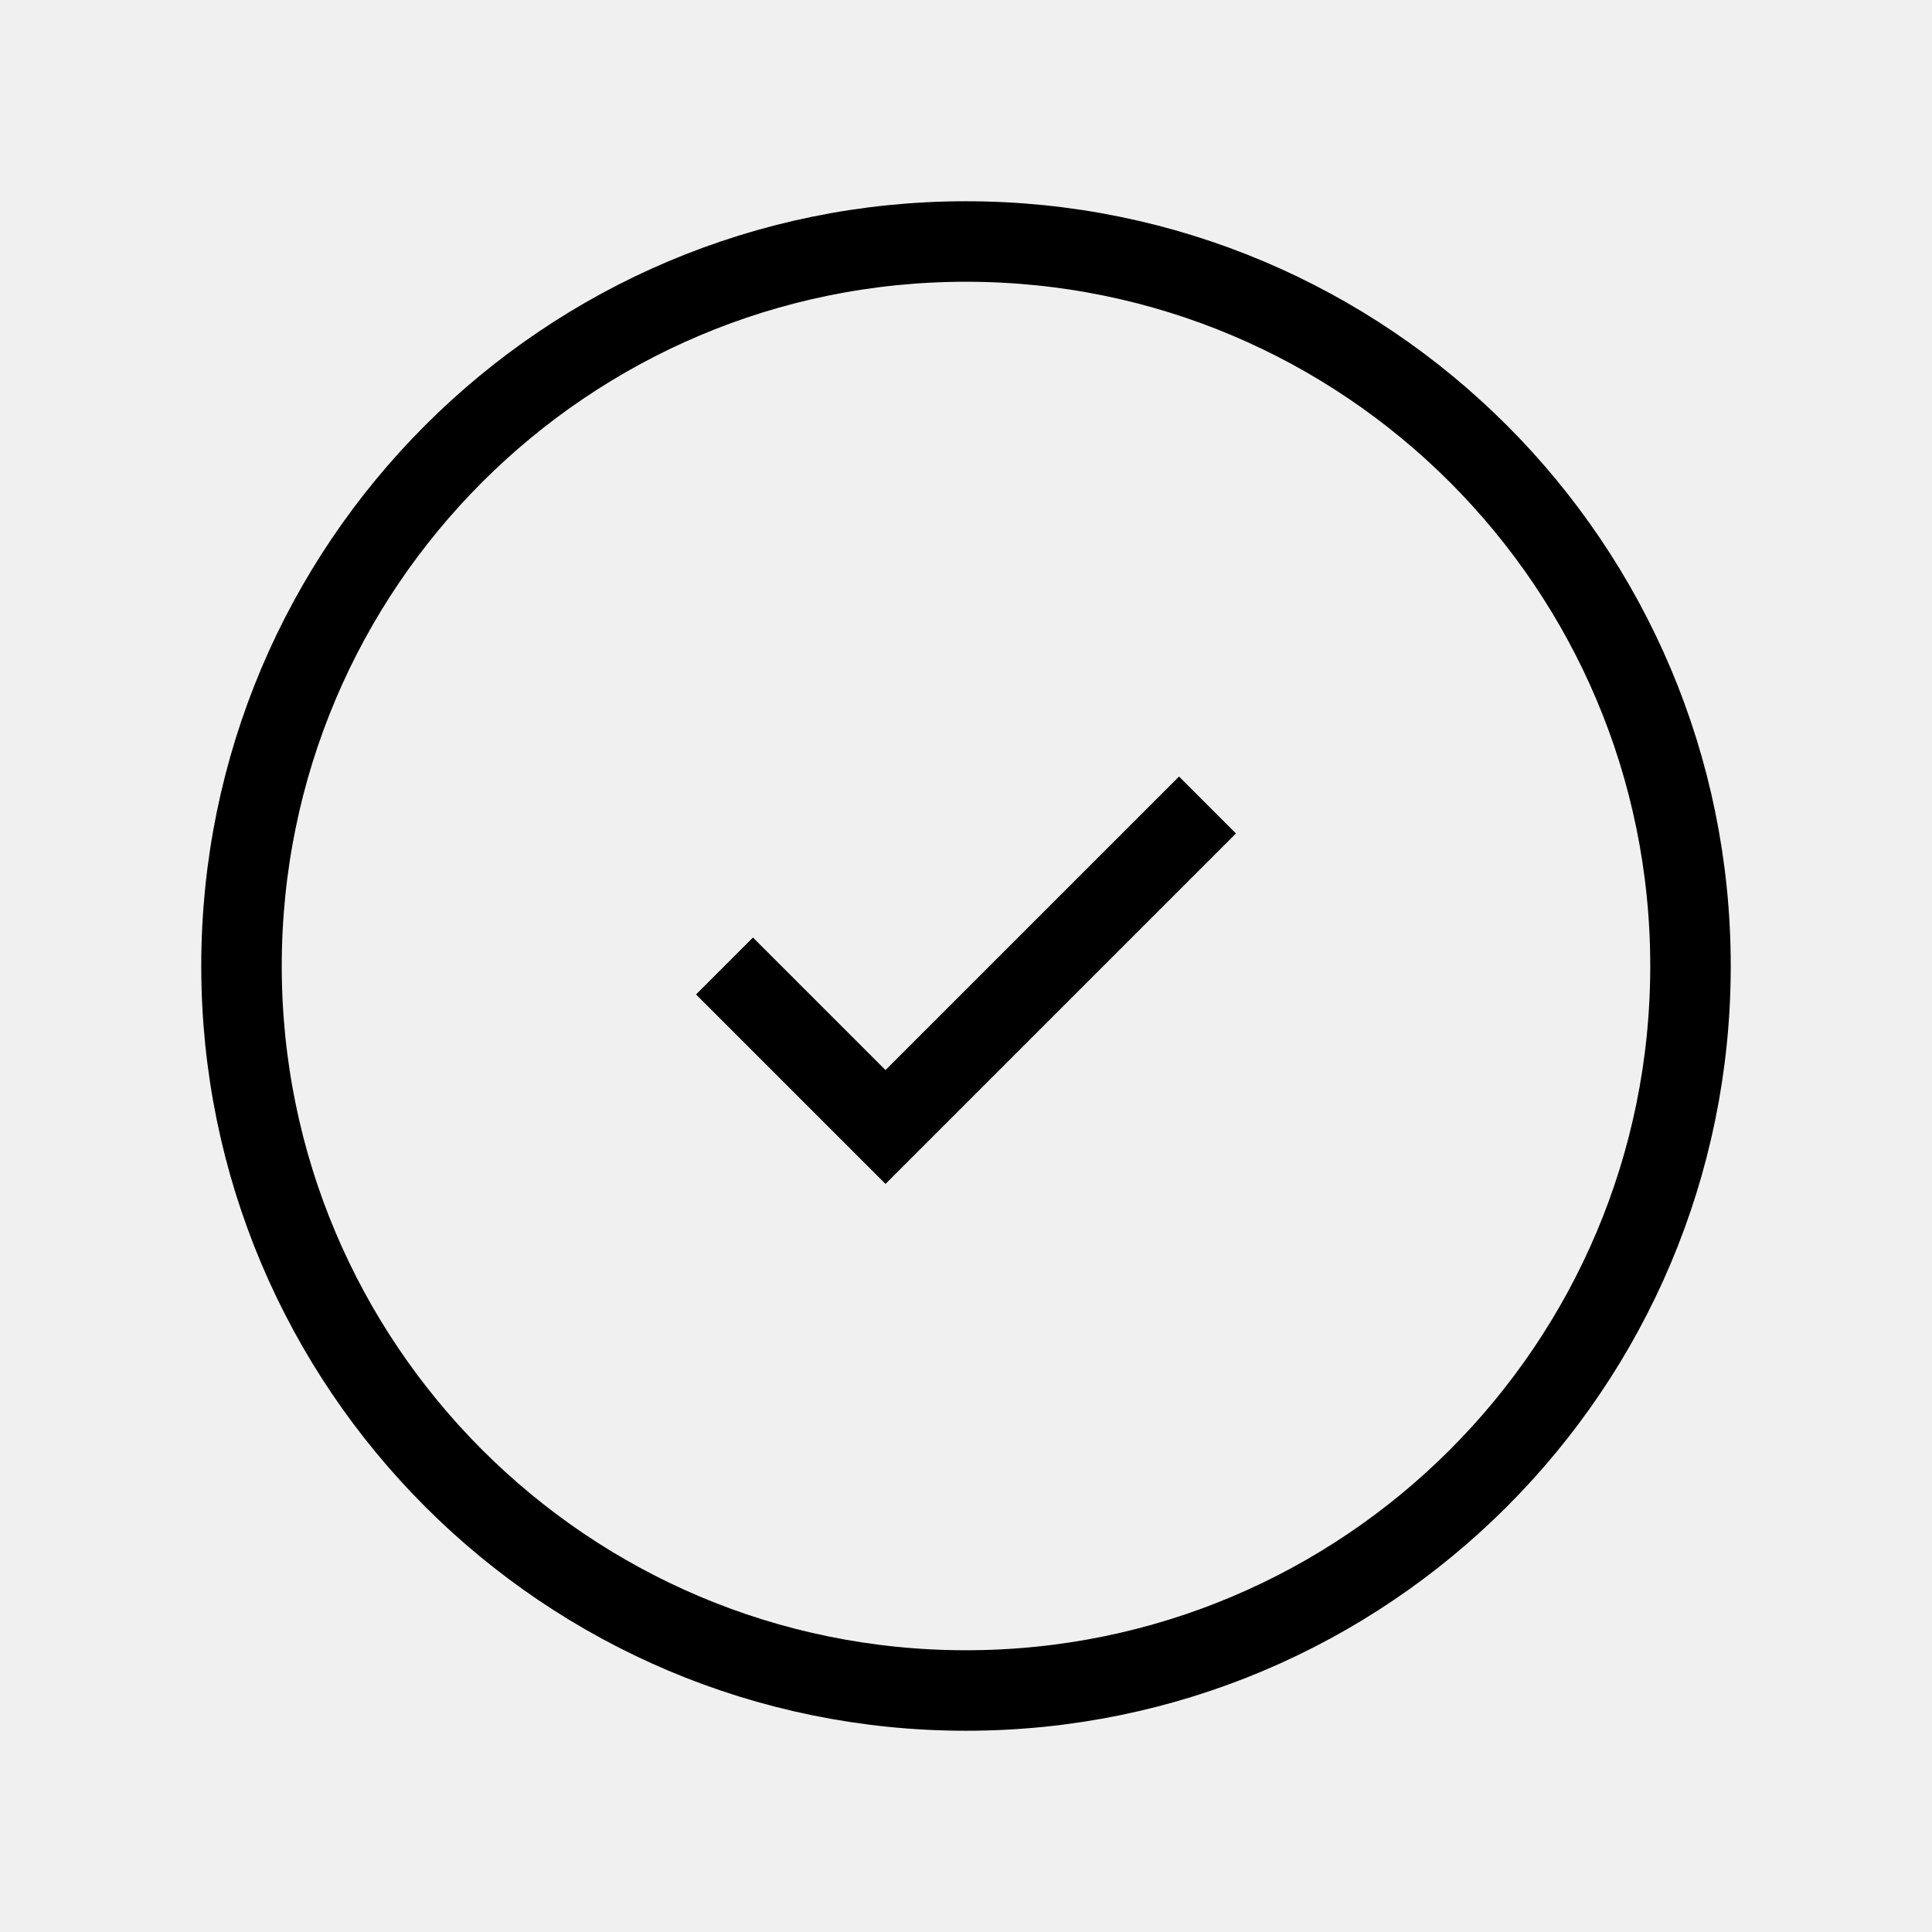
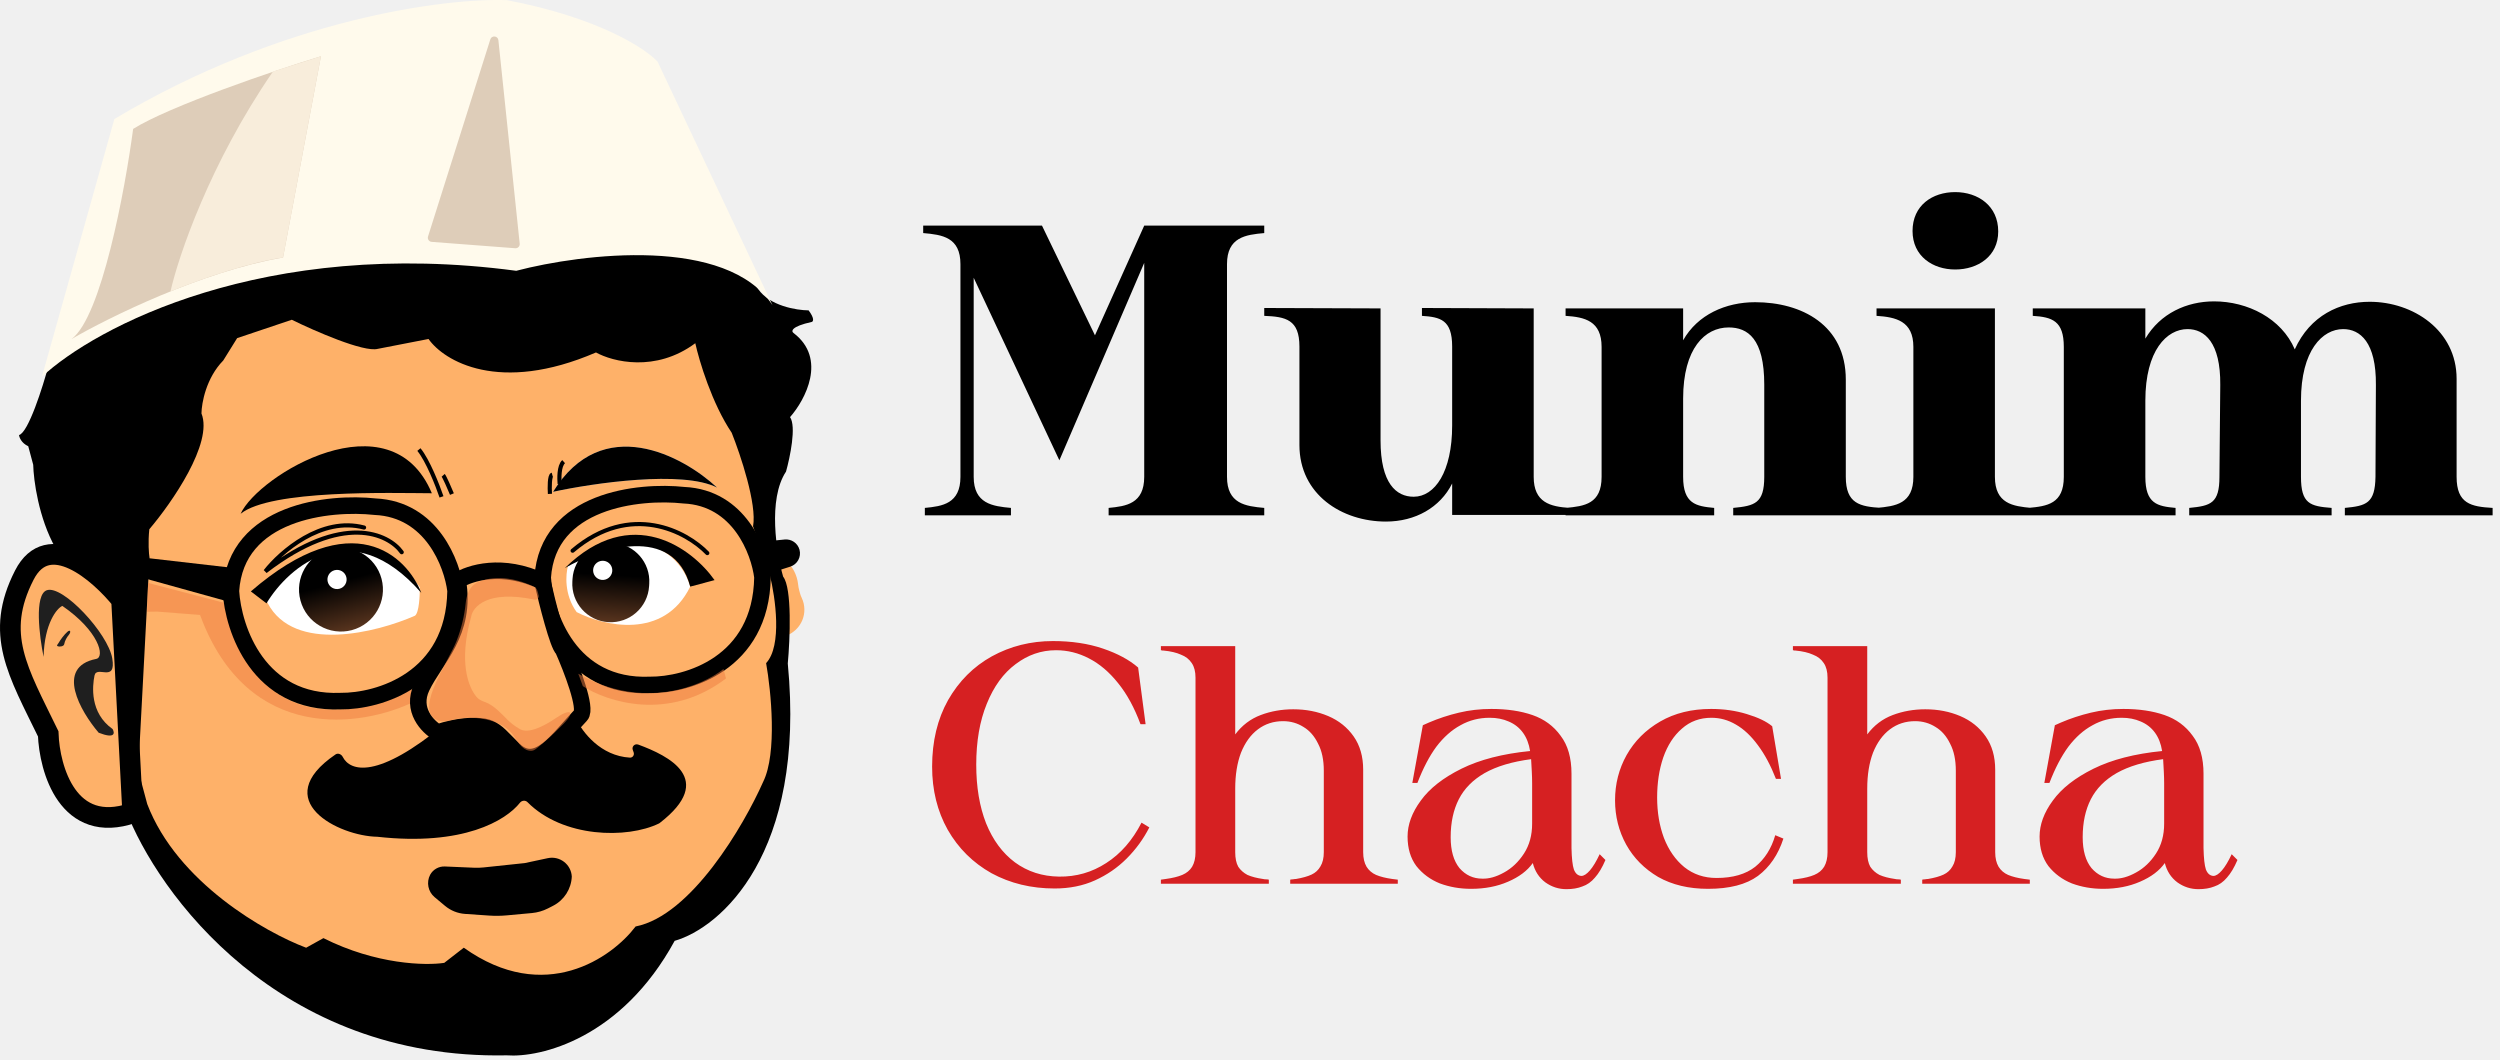
- <svg className="w-6 h-6 text-white" fill="none" stroke="currentColor" viewBox="0 0 24 24">
-   <path strokeLinecap="round" strokeLinejoin="round" strokeWidth="2.5" d="M9 12l2 2 4-4m6 2a9 9 0 11-18 0 9 9 0 0118 0z" />
+ <svg xmlns="http://www.w3.org/2000/svg" width="604" height="256" viewBox="0 0 604 256" fill="none">
+   <path d="M170.824 147.242C169.076 140.283 174.165 133.475 181.334 133.182L183.441 133.096C188.22 132.901 192.329 136.452 192.827 141.21C192.877 141.683 192.964 142.152 193.087 142.612L193.268 143.289C193.374 143.682 193.515 144.065 193.69 144.432C195.383 147.986 193.649 152.227 189.95 153.575L185.417 155.229C179.251 157.477 172.495 153.895 170.896 147.53L170.824 147.242Z" fill="#FEB169" />
+   <path d="M183.187 69.85C185.954 73.907 192.455 74.965 195.36 74.986C196.855 76.984 196.482 77.684 196.109 77.784C191.125 78.88 191.111 80.023 191.727 80.458C199.87 86.673 194.552 96.595 190.875 100.779C192.43 103.001 190.874 110.476 189.902 113.935C185.461 120.643 187.586 133.649 189.204 139.313C191.387 142.087 190.864 154.463 190.33 160.304C194.759 206.381 173.955 224.171 162.999 227.306C150.13 250.908 130.59 255.583 122.429 254.971C67.303 256.067 38.084 215.893 30.366 195.669L27.374 143.09C23.696 138.317 16.54 133.997 13.422 132.433C9.308 125.138 8.109 115.963 8.024 112.287L6.825 107.81C5.182 107.051 4.657 105.692 4.601 105.107C6.839 104.507 10.309 93.581 11.764 88.193C51.775 53.961 103.776 58.14 124.776 64.509C159.795 51.047 178.308 62.461 183.187 69.85Z" fill="black" />
+   <path d="M185.094 160.208C189.015 156.038 187.332 144.313 186.001 138.972L181.938 127.165C182.917 121.865 178.907 109.884 176.779 104.556C171.994 97.441 168.921 87.168 167.983 82.921C158.378 90.053 147.986 87.38 143.99 85.152C120.55 95.271 107.251 87.198 103.532 81.897L91.275 84.282C87.917 85.181 76.025 79.971 70.499 77.253L57.293 81.692L53.941 87.088C49.796 91.318 48.703 97.388 48.675 99.895C51.55 107.042 41.474 121.518 36.076 127.862C35.737 131.072 35.965 133.79 36.122 134.748L33.403 186.158L35.577 194.273C42.81 213.207 64.183 225.294 73.964 228.971L78.141 226.652C90.897 233.071 102.917 233.309 107.332 232.626L112.049 228.963C131.621 242.912 147.878 231.358 153.56 223.838C167.007 221.194 179.711 199.437 184.381 188.888C187.807 181.973 186.283 166.886 185.094 160.208Z" fill="#FEB169" />
+   <path d="M48.335 148.569C59.882 180.023 87.671 175.616 100.122 169.481L100.416 166.103C67.684 181.831 56.732 159.015 54.471 145.726L35.768 140.841L35.533 147.801L37.922 147.761L48.335 148.569Z" fill="#EE7D41" fill-opacity="0.5" />
+   <path d="M159.37 198.849C173.128 188.233 161.465 182.581 154.261 179.91C154.214 179.892 154.166 179.879 154.116 179.869L154.018 179.848C153.256 179.693 152.616 180.427 152.874 181.16L153.091 181.776C153.315 182.412 152.855 183.082 152.183 183.043C145.149 182.629 140.755 176.988 139.114 173.554C138.931 173.169 138.541 172.921 138.116 172.944L108.128 174.603C107.913 174.615 107.701 174.701 107.536 174.839C91.205 188.391 84.592 186.394 82.797 182.852C82.476 182.218 81.661 181.865 81.074 182.265C64.682 193.423 81.877 202.024 91.185 202.164C111.9 204.477 122.236 198.236 125.635 193.925C126.07 193.374 126.934 193.289 127.428 193.787C136.022 202.459 151.529 202.688 159.203 198.953C159.262 198.925 159.319 198.888 159.37 198.849Z" fill="black" />
+   <path d="M137.234 136.744C156.372 124.899 164.892 135.131 166.759 141.728C160.401 154.708 145.816 151.239 139.318 147.882C136.268 143.661 136.658 138.698 137.234 136.744Z" fill="white" />
+   <path d="M148.158 131.172L148.158 131.172C153.278 131.486 157.174 135.891 156.86 141.011L156.823 141.611C156.51 146.731 152.105 150.627 146.985 150.313L146.985 150.313C141.865 150 137.969 145.595 138.282 140.475L138.319 139.874C138.633 134.754 143.038 130.858 148.158 131.172Z" fill="url(#paint0_linear_211_83)" />
+   <path d="M100.265 148.75C101.264 148.002 101.447 143.834 101.413 141.844C87.733 123.917 70.387 135.363 63.424 143.326L64.659 145.695C71.047 157.898 91.058 152.816 100.265 148.75Z" fill="white" />
+   <path d="M122.497 0.043C144.491 4.226 155.906 11.684 158.864 14.89L186.625 73.728C175.663 56.992 140.788 61.218 124.721 65.424C63.762 57.286 22.924 79.105 10.126 91.031L27.629 28.762C68.367 4.411 107.849 -0.53 122.497 0.043Z" fill="#FFFAEC" />
+   <path d="M125.56 58.875L120.41 9.712C120.297 8.634 118.788 8.481 118.461 9.515L103.41 57.138C103.216 57.752 103.645 58.387 104.288 58.436L124.489 59.976C125.112 60.023 125.625 59.495 125.56 58.875Z" fill="#DECDB9" />
+   <path d="M32.166 31.145C40.788 25.715 66.265 17.009 77.543 13.587L68.384 62.225C48.878 65.533 26.187 76.731 17.28 81.917C24.499 76.624 30.212 45.863 32.166 31.145Z" fill="#DECDB9" />
+   <path d="M65.942 17.296C50.742 39.362 43.106 61.901 41.188 70.412C55.034 64.783 65.088 62.609 68.384 62.225L77.543 13.587L65.942 17.296Z" fill="#F8EDDB" />
+   <path d="M173.243 117.799C164.986 110.115 145.504 99.561 133.63 118.817C143.361 116.709 164.908 113.555 173.243 117.799Z" fill="#D9D9D9" />
+   <path d="M173.243 117.799C164.986 110.115 145.504 99.561 133.63 118.817C143.361 116.709 164.908 113.555 173.243 117.799Z" fill="black" />
+   <path d="M58.132 124.131C62.383 114.816 94.379 95.446 104.334 119.17C94.377 119.117 65.411 118.257 58.132 124.131Z" fill="black" />
+   <path d="M106.668 120.043C105.732 117.295 103.328 111.162 101.206 108.611M109.186 119.369C108.625 118.02 107.416 115.224 107.072 114.837" stroke="black" />
+   <path d="M135.213 116.893C135.1 115.724 135.014 112.568 136.177 111.536M132.865 119.321C132.77 117.847 132.748 114.854 133.42 114.675" stroke="black" />
+   <path d="M138.145 211.774C137.984 208.825 135.228 206.716 132.339 207.333L126.777 208.522L116.82 209.573C116.071 209.652 115.317 209.676 114.564 209.644L107.479 209.341C106.008 209.278 104.629 210.056 103.922 211.347C102.966 213.179 103.415 215.429 105.001 216.754L107.517 218.855C108.887 219.999 110.583 220.681 112.364 220.803L118.193 221.203C119.607 221.3 121.027 221.283 122.438 221.153L128.51 220.593C129.865 220.468 131.183 220.085 132.394 219.466L133.622 218.837C136.293 217.471 138.021 214.772 138.145 211.774Z" fill="black" />
+   <path d="M165.238 119.644C178.573 120.251 183.445 133.102 184.214 139.451C183.874 160.439 165.941 165.552 157.017 165.484C137.593 166.264 131.656 148.515 131.116 139.543C132.304 120.787 154.359 118.462 165.238 119.644Z" stroke="black" stroke-width="4" />
+   <path d="M56.698 137.251L16.986 132.678L17.585 134.916L55.747 145.512L56.698 137.251Z" fill="black" />
+   <path d="M182.679 135.351C182.122 133.135 183.662 130.942 185.934 130.711L189.571 130.343C191.214 130.177 192.735 131.226 193.163 132.822C193.629 134.561 192.644 136.359 190.928 136.903L187.445 138.009C185.387 138.661 183.205 137.444 182.679 135.351Z" fill="black" />
+   <path d="M90.655 122.418C104.289 123.049 109.279 136.222 110.07 142.73C109.736 164.238 91.406 169.465 82.282 169.39C62.423 170.175 56.341 151.982 55.783 142.787C56.984 123.566 79.531 121.199 90.655 122.418Z" stroke="black" stroke-width="4" />
+   <path d="M72.588 145.069C71.139 139.661 74.349 134.101 79.757 132.652C85.166 131.203 90.725 134.413 92.174 139.821C93.624 145.23 90.414 150.789 85.005 152.239C79.597 153.688 74.037 150.478 72.588 145.069Z" fill="url(#paint1_linear_211_83)" />
+   <path d="M170.887 133.629C165.905 128.466 152.421 121.123 138.344 133.052" stroke="black" stroke-linecap="round" />
+   <path d="M143.375 138.398C143.044 137.162 143.778 135.891 145.014 135.56C146.25 135.229 147.521 135.962 147.852 137.199C148.183 138.435 147.45 139.706 146.214 140.037C144.977 140.368 143.707 139.634 143.375 138.398Z" fill="white" />
+   <path d="M60.606 142.882C85.152 121.67 98.288 134.284 101.788 143.243C84.822 123.798 69.779 136.825 64.379 145.77L60.606 142.882Z" fill="black" />
+   <path d="M97.056 133.415C93.866 128.972 82.81 123.677 64.109 138.045C67.754 133.369 77.628 124.706 87.961 127.455" stroke="black" stroke-linecap="round" />
+   <path d="M79.188 140.602C78.857 139.366 79.591 138.095 80.827 137.764C82.063 137.433 83.334 138.166 83.665 139.403C83.996 140.639 83.263 141.909 82.027 142.241C80.79 142.572 79.52 141.838 79.188 140.602Z" fill="white" />
+   <path d="M136.469 137.249C152.617 121.406 167.308 132.585 172.635 140.154L166.759 141.728C162.681 126.507 144.867 132.4 136.469 137.249Z" fill="black" />
+   <path d="M5.873 138.954C11.696 127.557 23.965 138.205 29.372 144.953L32.065 196.413C16.472 201.791 11.956 185.907 11.647 177.293C4.296 162.169 -1.406 153.2 5.873 138.954Z" fill="#FEB169" stroke="black" stroke-width="5" stroke-linecap="round" />
+   <path d="M11.315 142.599C8.241 143.662 9.512 153.778 10.532 158.703C10.731 150.492 13.806 146.925 15.062 146.388C23.868 152.426 25.429 158.71 23.258 159.192C13.229 161.159 19.467 171.903 23.84 177.029C27.857 178.592 27.752 177.081 27.197 176.13C21.651 172.218 22.315 165.742 22.834 163.204C23.354 160.666 28.136 165.082 27.121 159.056C26.106 153.03 15.157 141.269 11.315 142.599Z" fill="#1F1F1F" />
+   <path d="M15.507 155.657C15.676 154.767 16.118 153.993 16.641 153.363C17.222 152.663 16.984 152.018 16.304 152.624C15.441 153.393 14.649 154.501 14.106 155.406C13.904 155.742 13.587 155.966 13.945 156.123C14.413 156.328 15.412 156.158 15.507 155.657Z" fill="#1F1F1F" />
+   <path d="M121.73 178.693C122.586 179.586 123.375 180.381 124.101 181.085C129.771 186.583 134.832 178.509 140.3 172.81C141.849 171.195 138.096 161.504 136.026 156.861C134.831 155.982 132.206 145.589 131.043 140.502C121.409 135.886 113.395 138.434 110.592 140.284C112.772 152.896 105.147 159.137 101.89 166.008C99.284 171.504 103.363 175.609 105.729 176.975C110.789 175.313 114.529 175.208 116.924 175.593C118.864 175.905 120.371 177.275 121.73 178.693Z" fill="#FEB169" stroke="black" stroke-width="4" />
+   <path d="M125.6 176.149C127.594 177.301 131.115 175.658 134.394 173.428C137.807 171.108 139.105 171.831 136.231 174.792C133.281 177.832 129.76 180.873 129.058 181.22C128.671 181.412 128.253 181.44 127.804 181.356C125.979 181.014 125.036 179.053 123.935 177.557C120.43 172.796 111.966 172.946 108.561 174.117C107.022 174.418 105.867 174.207 105.009 173.649C100.584 170.77 108.393 159.727 110.317 154.81C111.372 152.114 112.194 148.956 112.517 145.666C112.719 143.619 113.514 141.53 115.391 140.69C120.259 138.509 125.87 140.221 129.011 141.74C129.432 141.944 129.733 142.328 129.854 142.78L130.13 143.811C130.275 144.349 129.875 144.879 129.318 144.888C129.253 144.889 129.186 144.883 129.122 144.869C117.747 142.464 114.188 146.625 113.831 149.014C110.762 159.868 113.122 166.056 115.184 168.434C115.632 168.951 116.251 169.267 116.892 169.507L117.22 169.63C119.337 170.423 120.982 172.258 122.577 173.86C123.328 174.614 124.319 175.409 125.6 176.149Z" fill="#EE7D41" fill-opacity="0.5" />
+   <path d="M139.709 162.772C155.415 171.775 169.641 165.762 174.791 161.629L175.402 163.912C161.497 174.489 146.637 169.515 140.814 165.775L139.709 162.772Z" fill="#EE7D41" fill-opacity="0.5" />
+   <path d="M305.443 56.311C300.943 56.711 296.443 57.311 296.443 63.811V115.211C296.443 121.711 300.943 122.311 305.443 122.711V124.511H267.843V122.711C272.043 122.311 276.443 121.711 276.443 115.211V63.511L255.943 111.211L235.243 67.111V115.211C235.243 121.711 239.843 122.311 244.243 122.711V124.511H223.443V122.711C227.643 122.311 232.043 121.711 232.043 115.211V63.811C232.043 57.311 227.643 56.711 223.043 56.311V54.511H251.743L264.543 81.011L276.443 54.511H305.443V56.311ZM334.841 126.011C324.241 126.011 313.941 119.511 313.941 107.511V83.711C313.941 77.211 310.641 76.511 305.441 76.311V74.411L333.541 74.511V106.411C333.541 116.811 337.341 120.011 341.541 120.011C346.641 120.011 350.841 114.011 350.841 102.811V83.711C350.841 77.211 347.941 76.611 343.541 76.311V74.411L370.541 74.511V115.211C370.541 121.411 374.541 122.411 379.241 122.711V124.411H350.841V116.811C347.941 122.611 341.941 126.011 334.841 126.011ZM445.945 115.211C445.945 121.711 449.345 122.411 454.645 122.711V124.511H418.745V122.711C423.945 122.211 426.245 121.611 426.245 115.211V92.911C426.245 81.811 422.245 79.111 417.645 79.111C411.945 79.111 406.645 84.111 406.645 96.311V115.211C406.645 121.711 409.745 122.311 414.145 122.711V124.511H378.245V122.711C382.845 122.311 386.945 121.711 386.945 115.211V83.811C386.945 77.511 382.845 76.611 378.245 76.311V74.511H406.645V82.211C410.145 76.011 416.945 73.011 424.045 73.011C435.245 73.011 445.945 78.511 445.945 91.711V115.211ZM472.37 65.111C466.97 65.111 462.07 61.911 462.07 55.811C462.07 49.611 466.87 46.411 472.37 46.411C477.87 46.411 482.77 49.711 482.77 55.911C482.77 61.911 477.87 65.111 472.37 65.111ZM453.37 124.511V122.711C457.97 122.311 462.27 121.711 462.27 115.211V83.811C462.27 77.511 457.97 76.611 453.37 76.311V74.511H481.97V115.211C481.97 121.711 486.37 122.311 490.77 122.711V124.511H453.37ZM490.016 124.511V122.711C494.616 122.311 498.616 121.711 498.616 115.211V83.811C498.616 77.511 495.816 76.611 491.116 76.311V74.511H518.316V81.811C521.916 75.711 528.316 72.811 534.916 72.811C543.016 72.811 551.216 76.911 554.416 84.411C558.116 76.211 565.316 72.911 572.516 72.911C583.016 72.911 593.516 79.811 593.516 91.511V115.211C593.516 121.711 597.016 122.411 602.216 122.711V124.511H566.516V122.711C571.716 122.211 573.816 121.611 573.916 115.211L574.016 93.011C574.116 82.711 570.216 79.511 566.116 79.511C561.116 79.511 555.916 84.611 555.916 96.811V115.211C555.916 121.711 558.116 122.311 563.316 122.711V124.511H528.916V122.711C534.116 122.211 536.216 121.611 536.216 115.211L536.416 93.011C536.516 82.711 532.616 79.511 528.516 79.511C523.516 79.511 518.316 84.611 518.316 96.811V115.211C518.316 121.711 521.216 122.311 525.616 122.711V124.511H490.016Z" fill="black" />
+   <path d="M254.391 154.881C258.874 154.881 262.892 155.482 266.445 156.685C269.998 157.888 272.841 159.418 274.973 161.277L276.777 174.971H275.547C274.071 170.98 272.267 167.673 270.135 165.049C268.003 162.37 265.652 160.375 263.083 159.063C260.568 157.751 257.917 157.095 255.129 157.095C251.576 157.095 248.323 158.216 245.371 160.457C242.419 162.644 240.096 165.842 238.401 170.051C236.706 174.206 235.859 179.098 235.859 184.729C235.859 190.141 236.652 194.87 238.237 198.915C239.877 202.96 242.2 206.104 245.207 208.345C248.268 210.586 251.822 211.734 255.867 211.789C260.022 211.844 263.821 210.75 267.265 208.509C270.764 206.268 273.606 203.015 275.793 198.751L277.679 199.899C276.258 202.687 274.426 205.202 272.185 207.443C269.998 209.63 267.456 211.379 264.559 212.691C261.662 214.003 258.409 214.659 254.801 214.659C249.17 214.659 244.086 213.429 239.549 210.969C235.066 208.454 231.54 204.956 228.971 200.473C226.456 195.99 225.199 190.906 225.199 185.221C225.199 179.098 226.484 173.741 229.053 169.149C231.677 164.557 235.203 161.031 239.631 158.571C244.114 156.111 249.034 154.881 254.391 154.881ZM280.471 212.527L281.619 212.363C283.259 212.144 284.598 211.816 285.637 211.379C286.675 210.942 287.468 210.286 288.015 209.411C288.561 208.482 288.835 207.306 288.835 205.885V163.737C288.835 162.261 288.534 161.086 287.933 160.211C287.331 159.282 286.457 158.598 285.309 158.161C284.215 157.669 282.821 157.341 281.127 157.177C281.017 157.177 280.908 157.177 280.799 157.177C280.689 157.122 280.58 157.095 280.471 157.095V156.111H298.429V177.431C300.069 175.244 302.119 173.686 304.579 172.757C307.039 171.828 309.663 171.363 312.451 171.363C315.512 171.363 318.327 171.91 320.897 173.003C323.466 174.096 325.516 175.736 327.047 177.923C328.577 180.11 329.343 182.788 329.343 185.959V205.885C329.343 207.306 329.616 208.482 330.163 209.411C330.709 210.286 331.475 210.942 332.459 211.379C333.497 211.816 334.809 212.144 336.395 212.363L337.707 212.527V213.511H311.713V212.527C311.931 212.472 312.15 212.445 312.369 212.445C312.642 212.39 312.888 212.363 313.107 212.363C314.692 212.09 315.949 211.734 316.879 211.297C317.808 210.86 318.519 210.204 319.011 209.329C319.557 208.454 319.831 207.306 319.831 205.885V186.205C319.831 183.581 319.366 181.394 318.437 179.645C317.562 177.841 316.387 176.502 314.911 175.627C313.435 174.698 311.795 174.233 309.991 174.233C307.695 174.233 305.672 174.889 303.923 176.201C302.173 177.513 300.807 179.399 299.823 181.859C298.893 184.319 298.429 187.216 298.429 190.551V205.885C298.429 207.361 298.675 208.536 299.167 209.411C299.713 210.231 300.451 210.887 301.381 211.379C302.365 211.816 303.622 212.144 305.153 212.363C305.371 212.418 305.59 212.445 305.809 212.445C306.082 212.445 306.328 212.472 306.547 212.527V213.511H280.471V212.527ZM355.402 214.741C352.723 214.741 350.209 214.304 347.858 213.429C345.562 212.5 343.676 211.106 342.2 209.247C340.779 207.334 340.068 204.956 340.068 202.113C340.068 199.216 341.134 196.318 343.266 193.421C345.398 190.469 348.678 187.9 353.106 185.713C357.534 183.526 363.055 182.105 369.67 181.449C369.397 179.7 368.823 178.224 367.948 177.021C367.073 175.818 365.925 174.916 364.504 174.315C363.137 173.714 361.607 173.413 359.912 173.413C357.343 173.413 354.992 174.014 352.86 175.217C350.728 176.365 348.787 178.087 347.038 180.383C345.343 182.679 343.813 185.604 342.446 189.157H341.216L343.758 175.217C344.031 175.108 344.277 174.998 344.496 174.889C344.769 174.78 345.015 174.67 345.234 174.561C347.53 173.577 349.935 172.784 352.45 172.183C354.965 171.582 357.589 171.281 360.322 171.281C364.094 171.281 367.401 171.773 370.244 172.757C373.087 173.741 375.355 175.408 377.05 177.759C378.799 180.055 379.674 183.116 379.674 186.943V203.097C379.674 203.425 379.674 203.753 379.674 204.081C379.674 204.354 379.674 204.628 379.674 204.901C379.729 207.361 379.92 209.083 380.248 210.067C380.631 211.051 381.232 211.57 382.052 211.625C382.653 211.625 383.337 211.188 384.102 210.313C384.867 209.438 385.66 208.126 386.48 206.377L387.874 207.771C387.109 209.575 386.261 210.996 385.332 212.035C384.457 213.074 383.446 213.784 382.298 214.167C381.205 214.604 379.92 214.823 378.444 214.823C376.585 214.823 374.891 214.276 373.36 213.183C371.829 212.035 370.818 210.477 370.326 208.509C369.014 210.368 367.019 211.871 364.34 213.019C361.716 214.167 358.737 214.741 355.402 214.741ZM358.108 212.281C359.748 212.336 361.497 211.844 363.356 210.805C365.269 209.766 366.882 208.236 368.194 206.213C369.506 204.19 370.162 201.785 370.162 198.997V189.239C370.162 188.364 370.135 187.408 370.08 186.369C370.025 185.33 369.971 184.346 369.916 183.417C365.324 184.018 361.579 185.139 358.682 186.779C355.839 188.419 353.762 190.524 352.45 193.093C351.138 195.662 350.482 198.724 350.482 202.277C350.482 205.502 351.193 207.99 352.614 209.739C354.09 211.434 355.921 212.281 358.108 212.281ZM412.664 214.741C408.018 214.741 404 213.784 400.61 211.871C397.276 209.903 394.706 207.306 392.902 204.081C391.098 200.801 390.196 197.22 390.196 193.339C390.196 189.403 391.126 185.768 392.984 182.433C394.898 179.044 397.604 176.338 401.102 174.315C404.601 172.292 408.701 171.281 413.402 171.281C416.464 171.281 419.334 171.691 422.012 172.511C424.746 173.331 426.796 174.315 428.162 175.463L430.294 188.173H429.064C427.807 184.948 426.358 182.242 424.718 180.055C423.078 177.814 421.302 176.146 419.388 175.053C417.53 173.96 415.562 173.413 413.484 173.413C410.696 173.413 408.318 174.288 406.35 176.037C404.382 177.732 402.879 180.055 401.84 183.007C400.856 185.904 400.364 189.13 400.364 192.683C400.364 196.236 400.911 199.489 402.004 202.441C403.152 205.393 404.792 207.744 406.924 209.493C409.111 211.242 411.708 212.117 414.714 212.117C418.65 212.117 421.766 211.215 424.062 209.411C426.358 207.552 427.971 205.01 428.9 201.785L430.868 202.605C429.611 206.486 427.561 209.493 424.718 211.625C421.876 213.702 417.858 214.741 412.664 214.741ZM433.167 212.527L434.315 212.363C435.955 212.144 437.294 211.816 438.333 211.379C439.372 210.942 440.164 210.286 440.711 209.411C441.258 208.482 441.531 207.306 441.531 205.885V163.737C441.531 162.261 441.23 161.086 440.629 160.211C440.028 159.282 439.153 158.598 438.005 158.161C436.912 157.669 435.518 157.341 433.823 157.177C433.714 157.177 433.604 157.177 433.495 157.177C433.386 157.122 433.276 157.095 433.167 157.095V156.111H451.125V177.431C452.765 175.244 454.815 173.686 457.275 172.757C459.735 171.828 462.359 171.363 465.147 171.363C468.208 171.363 471.024 171.91 473.593 173.003C476.162 174.096 478.212 175.736 479.743 177.923C481.274 180.11 482.039 182.788 482.039 185.959V205.885C482.039 207.306 482.312 208.482 482.859 209.411C483.406 210.286 484.171 210.942 485.155 211.379C486.194 211.816 487.506 212.144 489.091 212.363L490.403 212.527V213.511H464.409V212.527C464.628 212.472 464.846 212.445 465.065 212.445C465.338 212.39 465.584 212.363 465.803 212.363C467.388 212.09 468.646 211.734 469.575 211.297C470.504 210.86 471.215 210.204 471.707 209.329C472.254 208.454 472.527 207.306 472.527 205.885V186.205C472.527 183.581 472.062 181.394 471.133 179.645C470.258 177.841 469.083 176.502 467.607 175.627C466.131 174.698 464.491 174.233 462.687 174.233C460.391 174.233 458.368 174.889 456.619 176.201C454.87 177.513 453.503 179.399 452.519 181.859C451.59 184.319 451.125 187.216 451.125 190.551V205.885C451.125 207.361 451.371 208.536 451.863 209.411C452.41 210.231 453.148 210.887 454.077 211.379C455.061 211.816 456.318 212.144 457.849 212.363C458.068 212.418 458.286 212.445 458.505 212.445C458.778 212.445 459.024 212.472 459.243 212.527V213.511H433.167V212.527ZM508.098 214.741C505.42 214.741 502.905 214.304 500.554 213.429C498.258 212.5 496.372 211.106 494.896 209.247C493.475 207.334 492.764 204.956 492.764 202.113C492.764 199.216 493.83 196.318 495.962 193.421C498.094 190.469 501.374 187.9 505.802 185.713C510.23 183.526 515.752 182.105 522.366 181.449C522.093 179.7 521.519 178.224 520.644 177.021C519.77 175.818 518.622 174.916 517.2 174.315C515.834 173.714 514.303 173.413 512.608 173.413C510.039 173.413 507.688 174.014 505.556 175.217C503.424 176.365 501.484 178.087 499.734 180.383C498.04 182.679 496.509 185.604 495.142 189.157H493.912L496.454 175.217C496.728 175.108 496.974 174.998 497.192 174.889C497.466 174.78 497.712 174.67 497.93 174.561C500.226 173.577 502.632 172.784 505.146 172.183C507.661 171.582 510.285 171.281 513.018 171.281C516.79 171.281 520.098 171.773 522.94 172.757C525.783 173.741 528.052 175.408 529.746 177.759C531.496 180.055 532.37 183.116 532.37 186.943V203.097C532.37 203.425 532.37 203.753 532.37 204.081C532.37 204.354 532.37 204.628 532.37 204.901C532.425 207.361 532.616 209.083 532.944 210.067C533.327 211.051 533.928 211.57 534.748 211.625C535.35 211.625 536.033 211.188 536.798 210.313C537.564 209.438 538.356 208.126 539.176 206.377L540.57 207.771C539.805 209.575 538.958 210.996 538.028 212.035C537.154 213.074 536.142 213.784 534.994 214.167C533.901 214.604 532.616 214.823 531.14 214.823C529.282 214.823 527.587 214.276 526.056 213.183C524.526 212.035 523.514 210.477 523.022 208.509C521.71 210.368 519.715 211.871 517.036 213.019C514.412 214.167 511.433 214.741 508.098 214.741ZM510.804 212.281C512.444 212.336 514.194 211.844 516.052 210.805C517.966 209.766 519.578 208.236 520.89 206.213C522.202 204.19 522.858 201.785 522.858 198.997V189.239C522.858 188.364 522.831 187.408 522.776 186.369C522.722 185.33 522.667 184.346 522.612 183.417C518.02 184.018 514.276 185.139 511.378 186.779C508.536 188.419 506.458 190.524 505.146 193.093C503.834 195.662 503.178 198.724 503.178 202.277C503.178 205.502 503.889 207.99 505.31 209.739C506.786 211.434 508.618 212.281 510.804 212.281Z" fill="#D62022" />
+   <defs>
+     <linearGradient id="paint0_linear_211_83" x1="148.158" y1="131.172" x2="146.985" y2="150.313" gradientUnits="userSpaceOnUse">
+       <stop offset="0.404" />
+       <stop offset="1" stop-color="#58341E" />
+     </linearGradient>
+     <linearGradient id="paint1_linear_211_83" x1="79.757" y1="132.652" x2="85.005" y2="152.239" gradientUnits="userSpaceOnUse">
+       <stop offset="0.404" />
+       <stop offset="1" stop-color="#58341E" />
+     </linearGradient>
+   </defs>
</svg>
